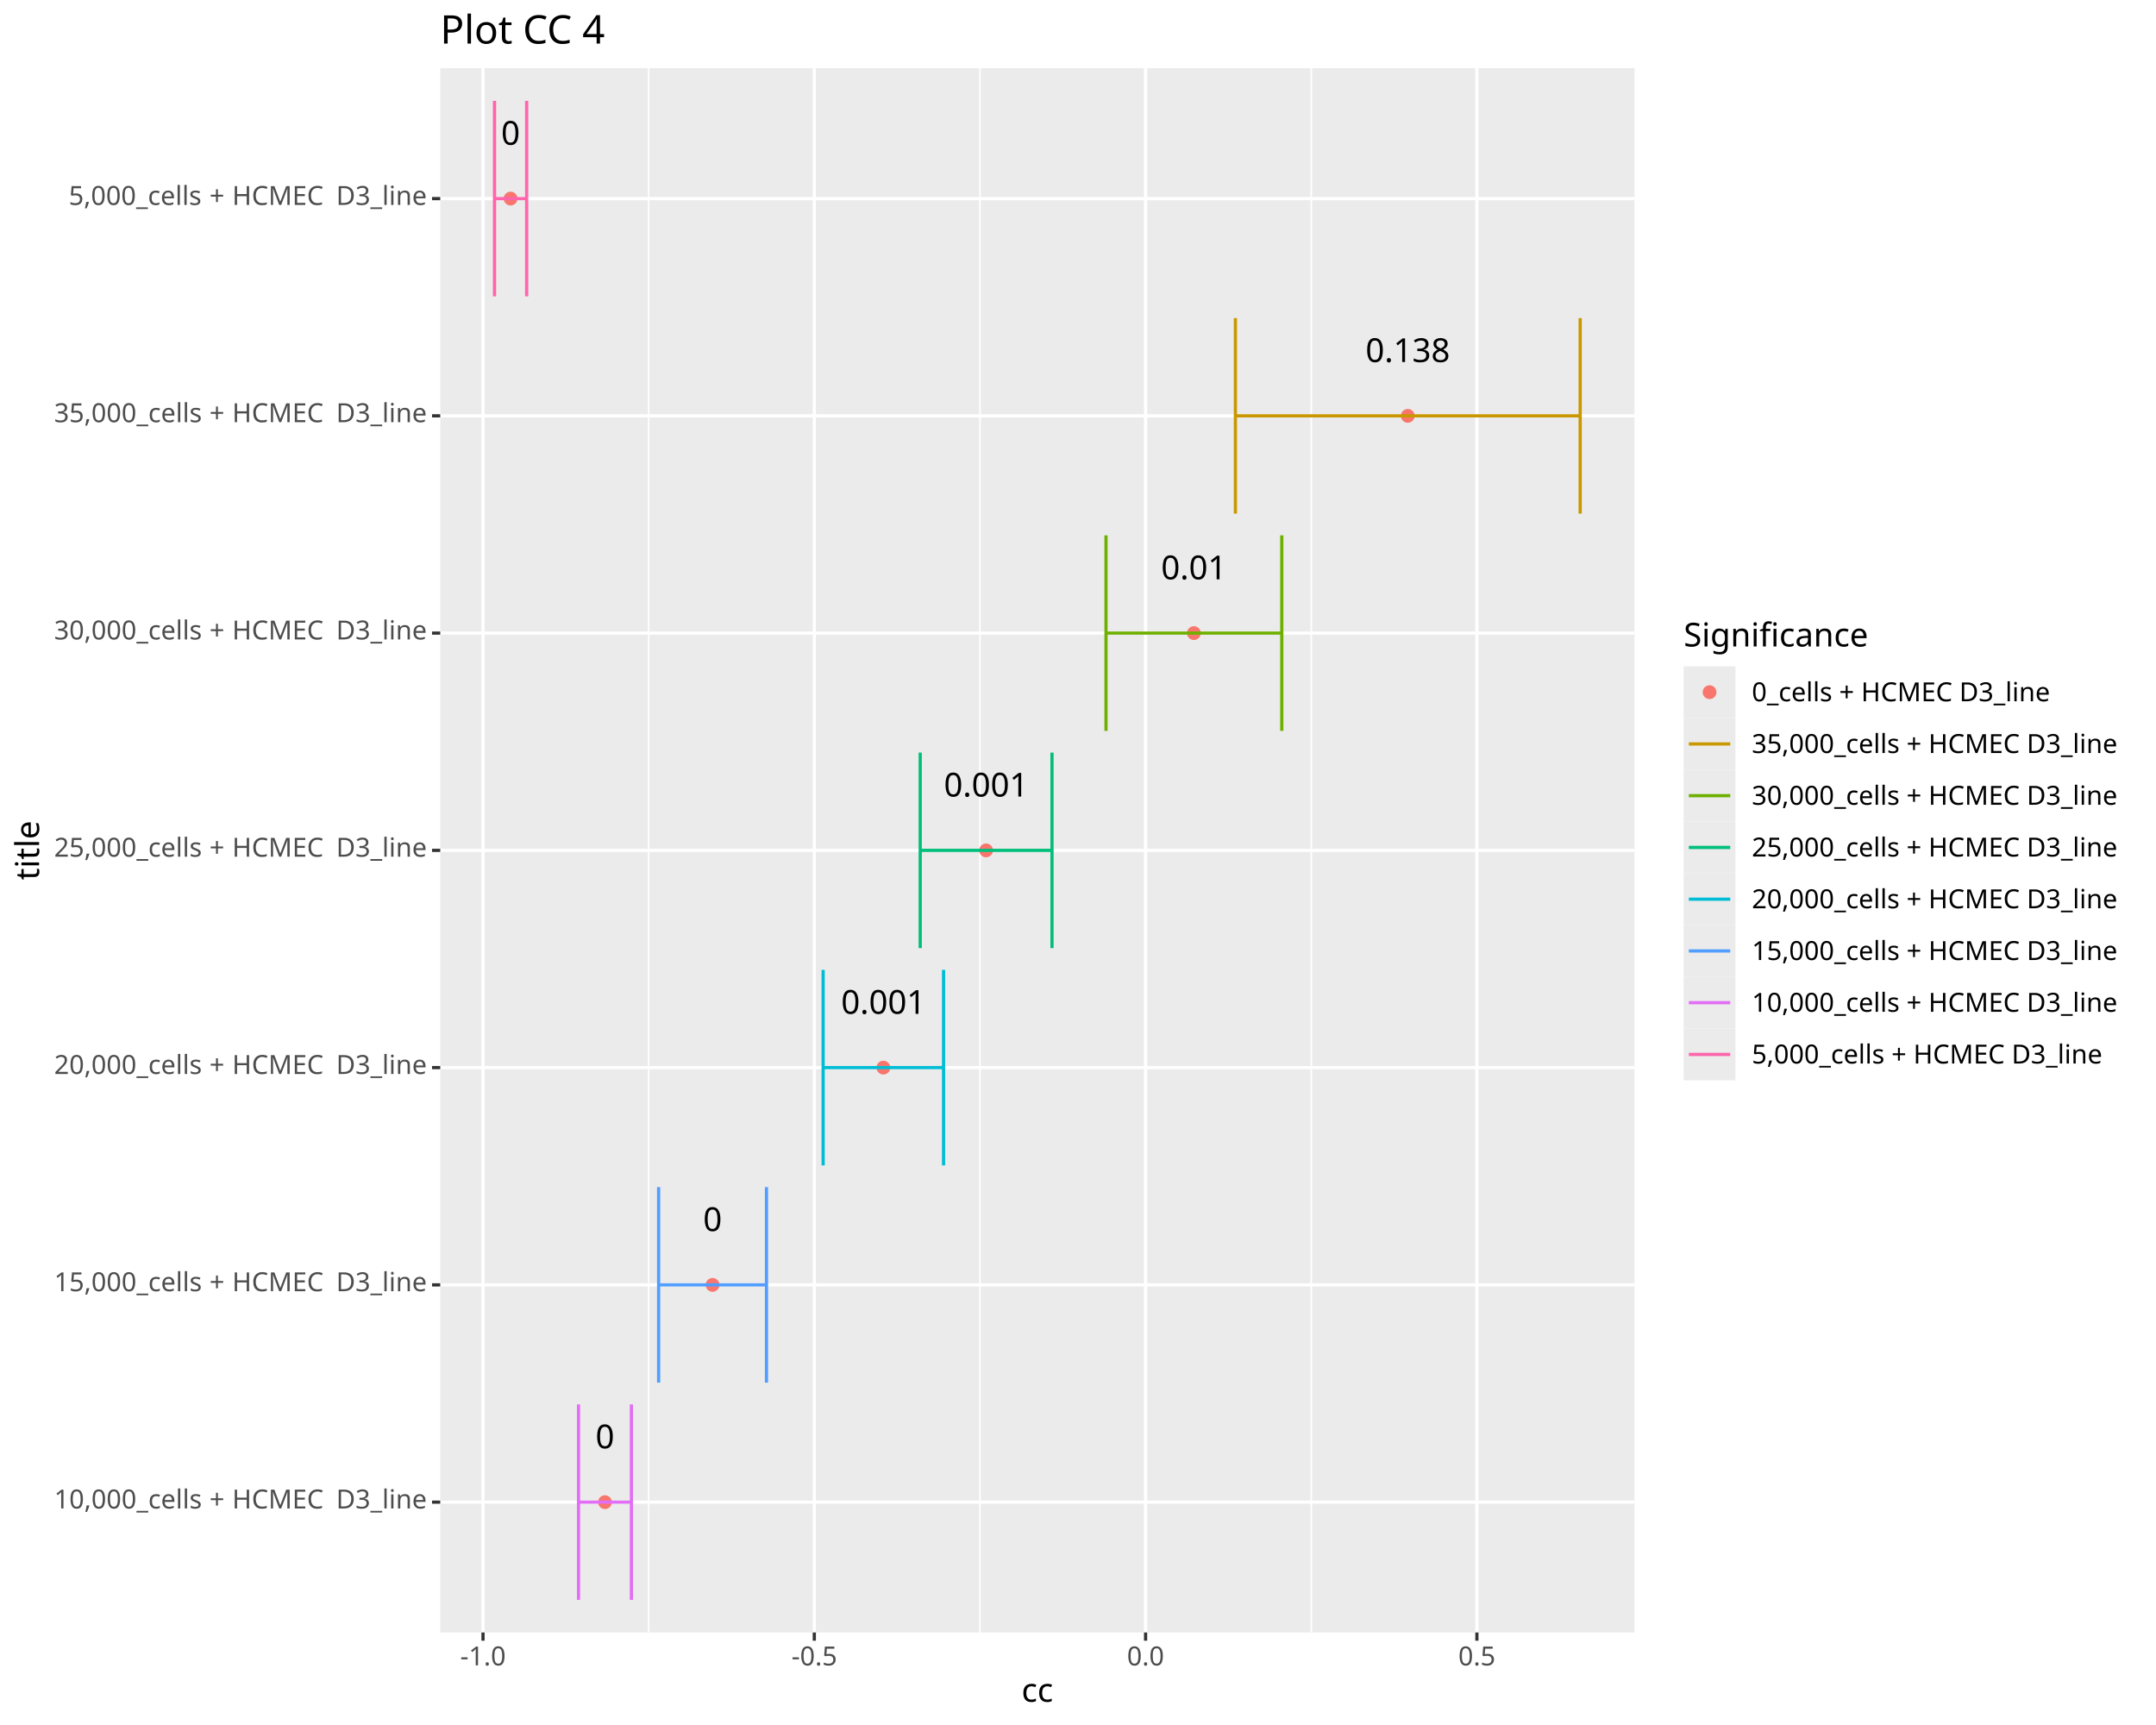
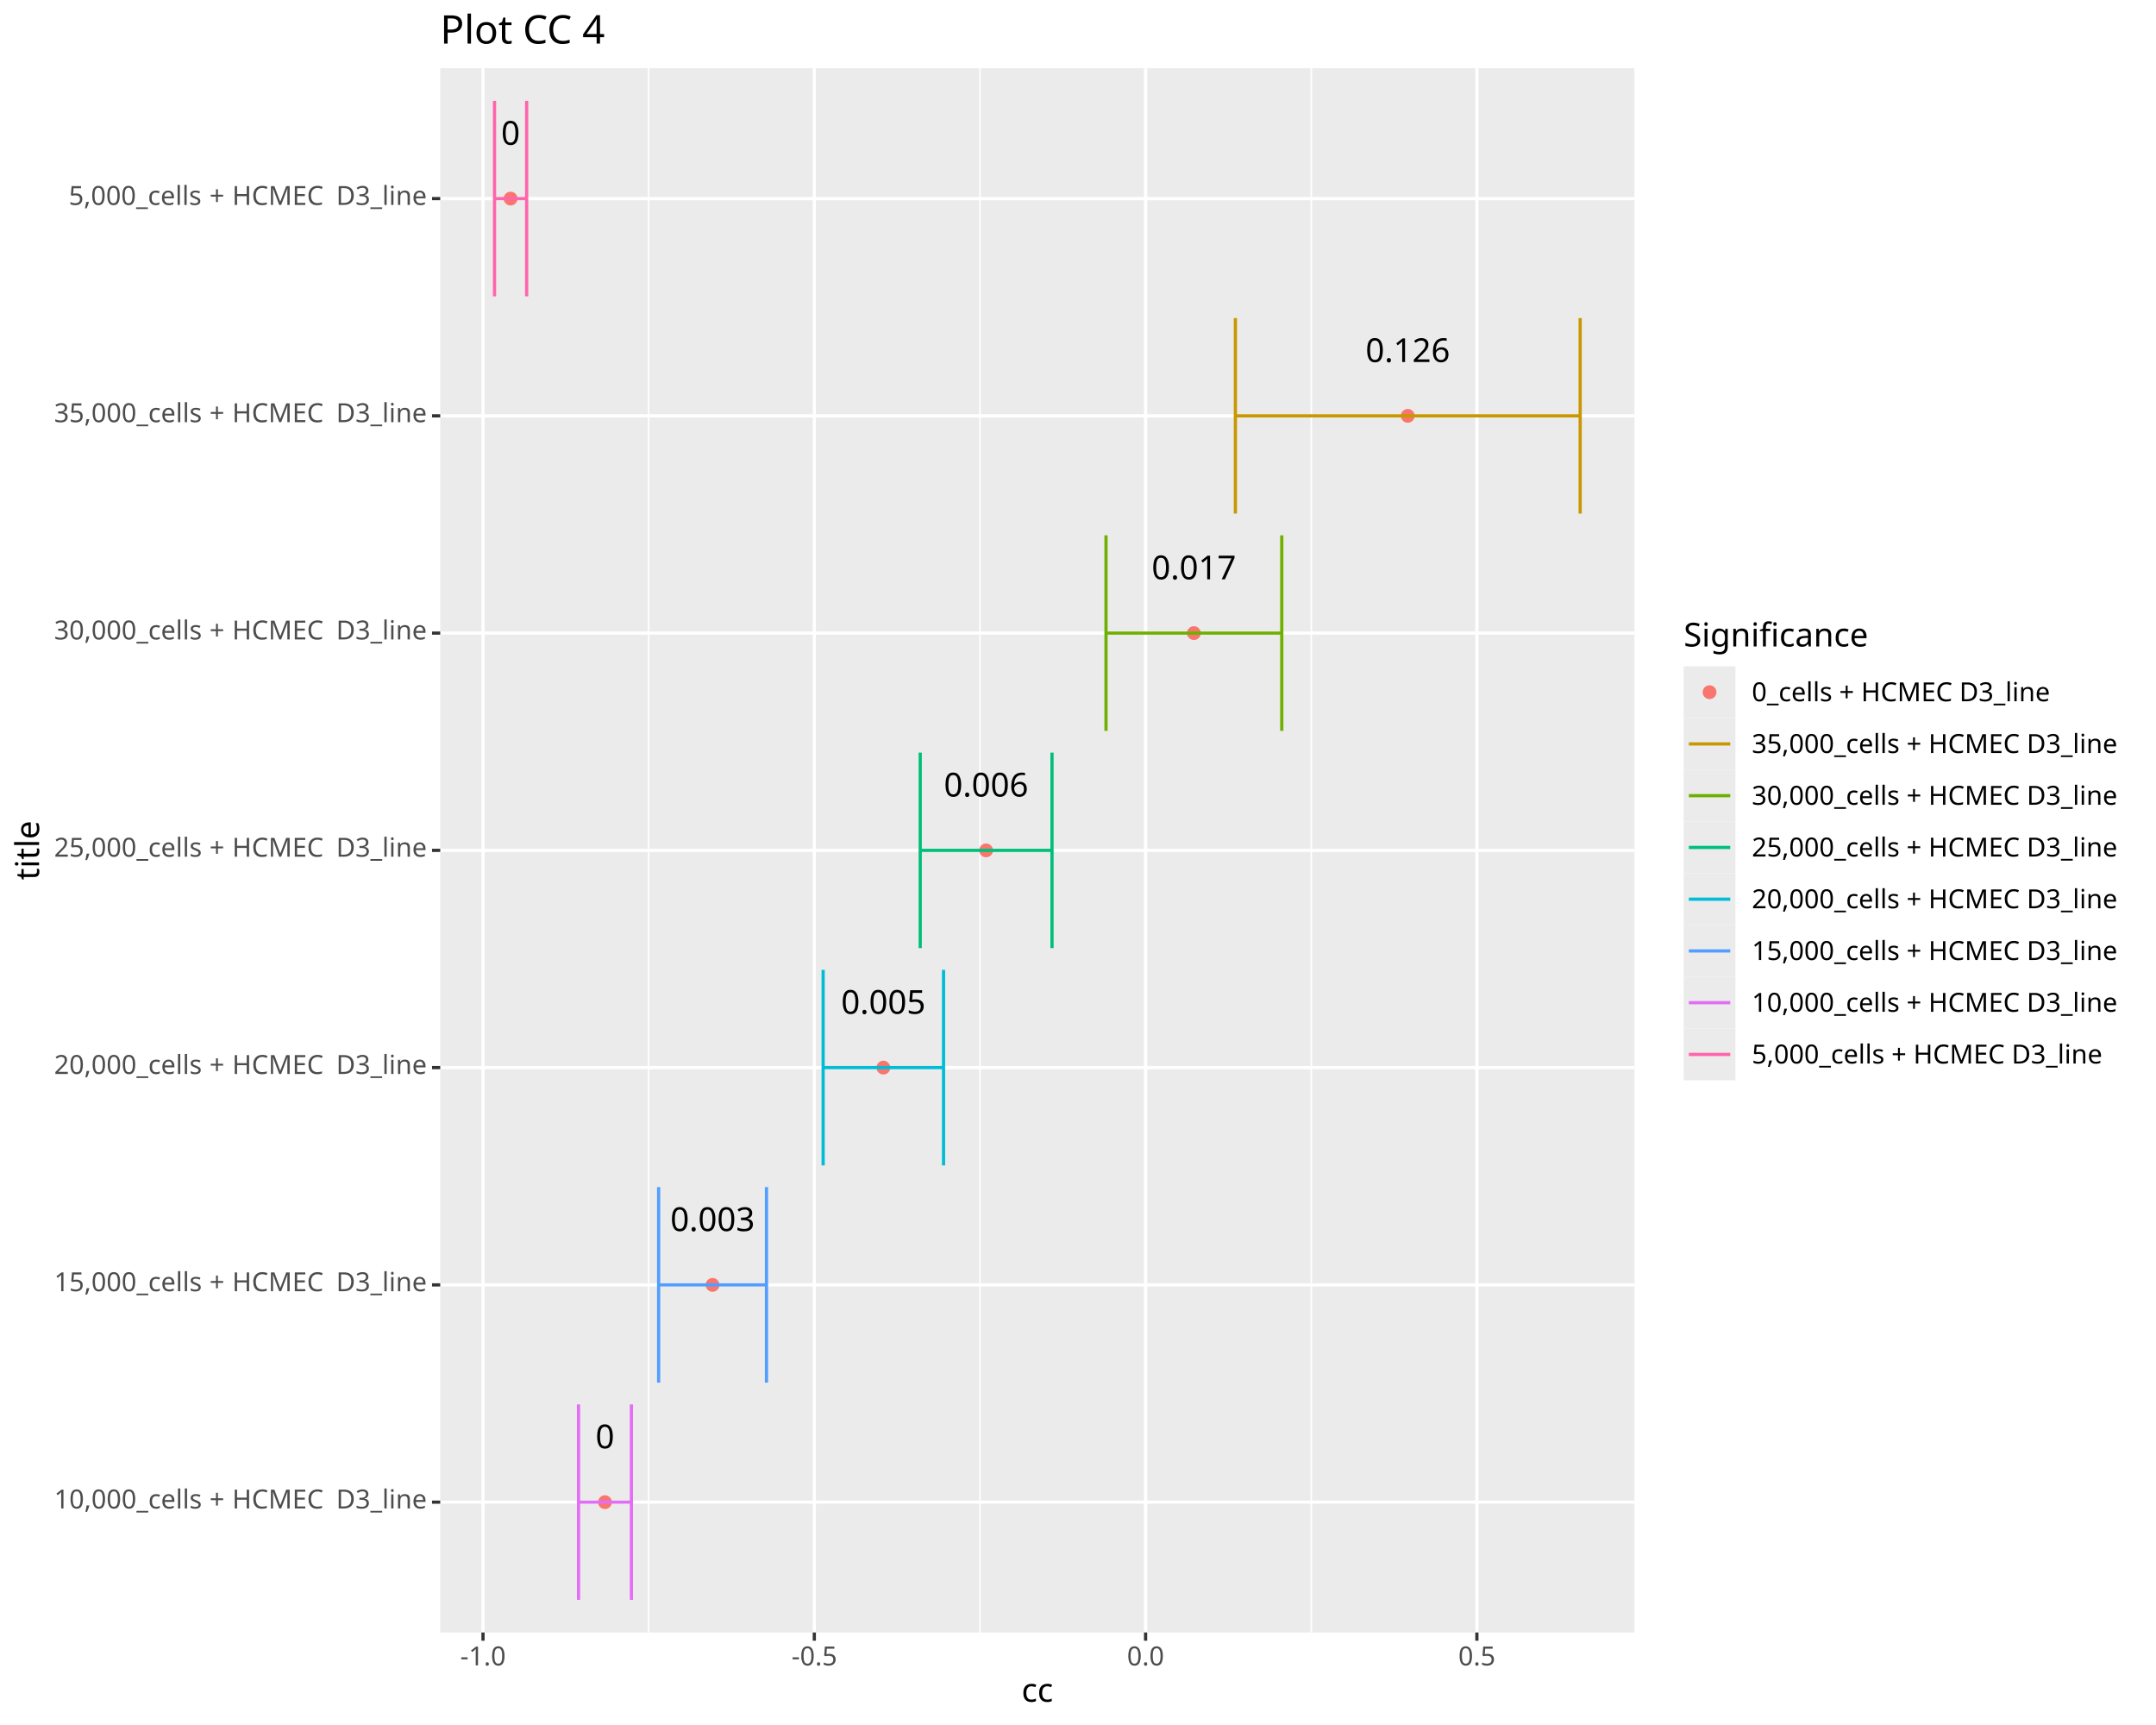
<svg xmlns="http://www.w3.org/2000/svg" class="svglite" data-engine-version="2.0" width="720.00pt" height="576.00pt" viewBox="0 0 720.00 576.00">
  <defs>
    <style type="text/css">
    .svglite line, .svglite polyline, .svglite polygon, .svglite path, .svglite rect, .svglite circle {
      fill: none;
      stroke: #000000;
      stroke-linecap: round;
      stroke-linejoin: round;
      stroke-miterlimit: 10.00;
    }
  </style>
  </defs>
  <rect width="100%" height="100%" style="stroke: none; fill: #FFFFFF;" />
  <defs>
    <clipPath id="cpMC4wMHw3MjAuMDB8MC4wMHw1NzYuMDA=">
      <rect x="0.00" y="0.00" width="720.00" height="576.00" />
    </clipPath>
  </defs>
  <g clip-path="url(#cpMC4wMHw3MjAuMDB8MC4wMHw1NzYuMDA=)">
    <rect x="0.00" y="0.00" width="720.00" height="576.00" style="stroke-width: 1.07; stroke: #FFFFFF; fill: #FFFFFF;" />
  </g>
  <defs>
    <clipPath id="cpMTQ3LjAyfDU0NS44M3wyMi43OHw1NDUuMTE=">
      <rect x="147.02" y="22.78" width="398.81" height="522.33" />
    </clipPath>
  </defs>
  <g clip-path="url(#cpMTQ3LjAyfDU0NS44M3wyMi43OHw1NDUuMTE=)">
    <rect x="147.02" y="22.78" width="398.81" height="522.33" style="stroke-width: 1.07; stroke: none; fill: #EBEBEB;" />
    <polyline points="216.62,545.11 216.62,22.78 " style="stroke-width: 0.53; stroke: #FFFFFF; stroke-linecap: butt;" />
    <polyline points="327.26,545.11 327.26,22.78 " style="stroke-width: 0.53; stroke: #FFFFFF; stroke-linecap: butt;" />
    <polyline points="437.89,545.11 437.89,22.78 " style="stroke-width: 0.53; stroke: #FFFFFF; stroke-linecap: butt;" />
    <polyline points="147.02,501.59 545.83,501.59 " style="stroke-width: 1.07; stroke: #FFFFFF; stroke-linecap: butt;" />
    <polyline points="147.02,429.04 545.83,429.04 " style="stroke-width: 1.07; stroke: #FFFFFF; stroke-linecap: butt;" />
    <polyline points="147.02,356.49 545.83,356.49 " style="stroke-width: 1.07; stroke: #FFFFFF; stroke-linecap: butt;" />
    <polyline points="147.02,283.95 545.83,283.95 " style="stroke-width: 1.07; stroke: #FFFFFF; stroke-linecap: butt;" />
    <polyline points="147.02,211.40 545.83,211.40 " style="stroke-width: 1.07; stroke: #FFFFFF; stroke-linecap: butt;" />
    <polyline points="147.02,138.86 545.83,138.86 " style="stroke-width: 1.07; stroke: #FFFFFF; stroke-linecap: butt;" />
    <polyline points="147.02,66.31 545.83,66.31 " style="stroke-width: 1.07; stroke: #FFFFFF; stroke-linecap: butt;" />
    <polyline points="161.30,545.11 161.30,22.78 " style="stroke-width: 1.07; stroke: #FFFFFF; stroke-linecap: butt;" />
    <polyline points="271.94,545.11 271.94,22.78 " style="stroke-width: 1.07; stroke: #FFFFFF; stroke-linecap: butt;" />
    <polyline points="382.57,545.11 382.57,22.78 " style="stroke-width: 1.07; stroke: #FFFFFF; stroke-linecap: butt;" />
    <polyline points="493.21,545.11 493.21,22.78 " style="stroke-width: 1.07; stroke: #FFFFFF; stroke-linecap: butt;" />
    <circle cx="470.13" cy="138.86" r="1.95" style="stroke-width: 0.71; stroke: #F8766D; fill: #F8766D;" />
    <circle cx="398.70" cy="211.40" r="1.95" style="stroke-width: 0.71; stroke: #F8766D; fill: #F8766D;" />
    <circle cx="329.31" cy="283.95" r="1.95" style="stroke-width: 0.71; stroke: #F8766D; fill: #F8766D;" />
    <circle cx="295.00" cy="356.49" r="1.95" style="stroke-width: 0.71; stroke: #F8766D; fill: #F8766D;" />
    <circle cx="237.96" cy="429.04" r="1.95" style="stroke-width: 0.71; stroke: #F8766D; fill: #F8766D;" />
    <circle cx="202.03" cy="501.59" r="1.95" style="stroke-width: 0.71; stroke: #F8766D; fill: #F8766D;" />
    <circle cx="170.51" cy="66.31" r="1.95" style="stroke-width: 0.71; stroke: #F8766D; fill: #F8766D;" />
    <polyline points="527.70,171.50 527.70,106.21 " style="stroke-width: 1.07; stroke: #C99700; stroke-linecap: butt;" />
    <polyline points="527.70,138.86 412.56,138.86 " style="stroke-width: 1.07; stroke: #C99700; stroke-linecap: butt;" />
    <polyline points="412.56,171.50 412.56,106.21 " style="stroke-width: 1.07; stroke: #C99700; stroke-linecap: butt;" />
    <polyline points="428.05,244.05 428.05,178.76 " style="stroke-width: 1.07; stroke: #6EB000; stroke-linecap: butt;" />
    <polyline points="428.05,211.40 369.35,211.40 " style="stroke-width: 1.07; stroke: #6EB000; stroke-linecap: butt;" />
    <polyline points="369.35,244.05 369.35,178.76 " style="stroke-width: 1.07; stroke: #6EB000; stroke-linecap: butt;" />
    <polyline points="351.32,316.59 351.32,251.30 " style="stroke-width: 1.07; stroke: #00BF7A; stroke-linecap: butt;" />
    <polyline points="351.32,283.95 307.31,283.95 " style="stroke-width: 1.07; stroke: #00BF7A; stroke-linecap: butt;" />
    <polyline points="307.31,316.59 307.31,251.30 " style="stroke-width: 1.07; stroke: #00BF7A; stroke-linecap: butt;" />
    <polyline points="315.10,389.14 315.10,323.85 " style="stroke-width: 1.07; stroke: #00BDD5; stroke-linecap: butt;" />
    <polyline points="315.10,356.49 274.89,356.49 " style="stroke-width: 1.07; stroke: #00BDD5; stroke-linecap: butt;" />
    <polyline points="274.89,389.14 274.89,323.85 " style="stroke-width: 1.07; stroke: #00BDD5; stroke-linecap: butt;" />
    <polyline points="255.97,461.68 255.97,396.39 " style="stroke-width: 1.07; stroke: #529EFF; stroke-linecap: butt;" />
    <polyline points="255.97,429.04 219.95,429.04 " style="stroke-width: 1.07; stroke: #529EFF; stroke-linecap: butt;" />
    <polyline points="219.95,461.68 219.95,396.39 " style="stroke-width: 1.07; stroke: #529EFF; stroke-linecap: butt;" />
    <polyline points="210.86,534.23 210.86,468.94 " style="stroke-width: 1.07; stroke: #E36EF6; stroke-linecap: butt;" />
    <polyline points="210.86,501.59 193.20,501.59 " style="stroke-width: 1.07; stroke: #E36EF6; stroke-linecap: butt;" />
    <polyline points="193.20,534.23 193.20,468.94 " style="stroke-width: 1.07; stroke: #E36EF6; stroke-linecap: butt;" />
    <polyline points="175.88,98.96 175.88,33.67 " style="stroke-width: 1.07; stroke: #FF65AB; stroke-linecap: butt;" />
    <polyline points="175.88,66.31 165.15,66.31 " style="stroke-width: 1.07; stroke: #FF65AB; stroke-linecap: butt;" />
    <polyline points="165.15,98.96 165.15,33.67 " style="stroke-width: 1.07; stroke: #FF65AB; stroke-linecap: butt;" />
-     <text x="470.13" y="120.89" text-anchor="middle" style="font-size: 11.04px; font-family: sans;" textLength="27.63px" lengthAdjust="spacingAndGlyphs">0.138</text>
-     <text x="398.70" y="193.44" text-anchor="middle" style="font-size: 11.04px; font-family: sans;" textLength="21.49px" lengthAdjust="spacingAndGlyphs">0.01</text>
-     <text x="329.31" y="265.98" text-anchor="middle" style="font-size: 11.04px; font-family: sans;" textLength="27.63px" lengthAdjust="spacingAndGlyphs">0.001</text>
-     <text x="295.00" y="338.53" text-anchor="middle" style="font-size: 11.04px; font-family: sans;" textLength="27.63px" lengthAdjust="spacingAndGlyphs">0.001</text>
-     <text x="237.96" y="411.07" text-anchor="middle" style="font-size: 11.04px; font-family: sans;" textLength="6.14px" lengthAdjust="spacingAndGlyphs">0</text>
+     <text x="470.13" y="120.89" text-anchor="middle" style="font-size: 11.04px; font-family: sans;" textLength="27.63px" lengthAdjust="spacingAndGlyphs">0.126</text>
+     <text x="398.70" y="193.44" text-anchor="middle" style="font-size: 11.04px; font-family: sans;" textLength="27.63px" lengthAdjust="spacingAndGlyphs">0.017</text>
+     <text x="329.31" y="265.98" text-anchor="middle" style="font-size: 11.04px; font-family: sans;" textLength="27.63px" lengthAdjust="spacingAndGlyphs">0.006</text>
+     <text x="295.00" y="338.53" text-anchor="middle" style="font-size: 11.04px; font-family: sans;" textLength="27.63px" lengthAdjust="spacingAndGlyphs">0.005</text>
+     <text x="237.96" y="411.07" text-anchor="middle" style="font-size: 11.04px; font-family: sans;" textLength="27.63px" lengthAdjust="spacingAndGlyphs">0.003</text>
    <text x="202.03" y="483.62" text-anchor="middle" style="font-size: 11.04px; font-family: sans;" textLength="6.14px" lengthAdjust="spacingAndGlyphs">0</text>
    <text x="170.51" y="48.35" text-anchor="middle" style="font-size: 11.04px; font-family: sans;" textLength="6.14px" lengthAdjust="spacingAndGlyphs">0</text>
  </g>
  <g clip-path="url(#cpMC4wMHw3MjAuMDB8MC4wMHw1NzYuMDA=)">
    <text x="18.07" y="503.70" style="font-size: 8.80px; fill: #4D4D4D; font-family: sans;" textLength="49.42px" lengthAdjust="spacingAndGlyphs">10,000_cells</text>
    <text x="69.94" y="503.70" style="font-size: 8.80px; fill: #4D4D4D; font-family: sans;" textLength="5.14px" lengthAdjust="spacingAndGlyphs">+</text>
    <text x="77.53" y="503.70" style="font-size: 8.80px; fill: #4D4D4D; font-family: sans;" textLength="32.28px" lengthAdjust="spacingAndGlyphs">HCMEC</text>
    <text x="112.25" y="503.70" style="font-size: 8.80px; fill: #4D4D4D; font-family: sans;" textLength="29.84px" lengthAdjust="spacingAndGlyphs">D3_line</text>
    <text x="18.07" y="431.15" style="font-size: 8.80px; fill: #4D4D4D; font-family: sans;" textLength="49.42px" lengthAdjust="spacingAndGlyphs">15,000_cells</text>
    <text x="69.94" y="431.15" style="font-size: 8.80px; fill: #4D4D4D; font-family: sans;" textLength="5.14px" lengthAdjust="spacingAndGlyphs">+</text>
    <text x="77.53" y="431.15" style="font-size: 8.80px; fill: #4D4D4D; font-family: sans;" textLength="32.28px" lengthAdjust="spacingAndGlyphs">HCMEC</text>
    <text x="112.25" y="431.15" style="font-size: 8.80px; fill: #4D4D4D; font-family: sans;" textLength="29.84px" lengthAdjust="spacingAndGlyphs">D3_line</text>
    <text x="18.07" y="358.61" style="font-size: 8.80px; fill: #4D4D4D; font-family: sans;" textLength="49.42px" lengthAdjust="spacingAndGlyphs">20,000_cells</text>
    <text x="69.94" y="358.61" style="font-size: 8.80px; fill: #4D4D4D; font-family: sans;" textLength="5.14px" lengthAdjust="spacingAndGlyphs">+</text>
    <text x="77.53" y="358.61" style="font-size: 8.80px; fill: #4D4D4D; font-family: sans;" textLength="32.28px" lengthAdjust="spacingAndGlyphs">HCMEC</text>
    <text x="112.25" y="358.61" style="font-size: 8.80px; fill: #4D4D4D; font-family: sans;" textLength="29.84px" lengthAdjust="spacingAndGlyphs">D3_line</text>
    <text x="18.07" y="286.06" style="font-size: 8.80px; fill: #4D4D4D; font-family: sans;" textLength="49.42px" lengthAdjust="spacingAndGlyphs">25,000_cells</text>
    <text x="69.94" y="286.06" style="font-size: 8.80px; fill: #4D4D4D; font-family: sans;" textLength="5.14px" lengthAdjust="spacingAndGlyphs">+</text>
    <text x="77.53" y="286.06" style="font-size: 8.80px; fill: #4D4D4D; font-family: sans;" textLength="32.28px" lengthAdjust="spacingAndGlyphs">HCMEC</text>
    <text x="112.25" y="286.06" style="font-size: 8.80px; fill: #4D4D4D; font-family: sans;" textLength="29.84px" lengthAdjust="spacingAndGlyphs">D3_line</text>
    <text x="18.07" y="213.52" style="font-size: 8.80px; fill: #4D4D4D; font-family: sans;" textLength="49.42px" lengthAdjust="spacingAndGlyphs">30,000_cells</text>
    <text x="69.94" y="213.52" style="font-size: 8.80px; fill: #4D4D4D; font-family: sans;" textLength="5.14px" lengthAdjust="spacingAndGlyphs">+</text>
    <text x="77.53" y="213.52" style="font-size: 8.80px; fill: #4D4D4D; font-family: sans;" textLength="32.28px" lengthAdjust="spacingAndGlyphs">HCMEC</text>
    <text x="112.25" y="213.52" style="font-size: 8.80px; fill: #4D4D4D; font-family: sans;" textLength="29.84px" lengthAdjust="spacingAndGlyphs">D3_line</text>
    <text x="18.07" y="140.97" style="font-size: 8.80px; fill: #4D4D4D; font-family: sans;" textLength="49.42px" lengthAdjust="spacingAndGlyphs">35,000_cells</text>
    <text x="69.94" y="140.97" style="font-size: 8.80px; fill: #4D4D4D; font-family: sans;" textLength="5.14px" lengthAdjust="spacingAndGlyphs">+</text>
    <text x="77.53" y="140.97" style="font-size: 8.80px; fill: #4D4D4D; font-family: sans;" textLength="32.28px" lengthAdjust="spacingAndGlyphs">HCMEC</text>
    <text x="112.25" y="140.97" style="font-size: 8.80px; fill: #4D4D4D; font-family: sans;" textLength="29.84px" lengthAdjust="spacingAndGlyphs">D3_line</text>
    <text x="22.97" y="68.43" style="font-size: 8.80px; fill: #4D4D4D; font-family: sans;" textLength="44.53px" lengthAdjust="spacingAndGlyphs">5,000_cells</text>
    <text x="69.94" y="68.43" style="font-size: 8.80px; fill: #4D4D4D; font-family: sans;" textLength="5.14px" lengthAdjust="spacingAndGlyphs">+</text>
    <text x="77.53" y="68.43" style="font-size: 8.80px; fill: #4D4D4D; font-family: sans;" textLength="32.28px" lengthAdjust="spacingAndGlyphs">HCMEC</text>
    <text x="112.25" y="68.43" style="font-size: 8.80px; fill: #4D4D4D; font-family: sans;" textLength="29.84px" lengthAdjust="spacingAndGlyphs">D3_line</text>
    <polyline points="144.28,501.59 147.02,501.59 " style="stroke-width: 1.07; stroke: #333333; stroke-linecap: butt;" />
    <polyline points="144.28,429.04 147.02,429.04 " style="stroke-width: 1.07; stroke: #333333; stroke-linecap: butt;" />
    <polyline points="144.28,356.49 147.02,356.49 " style="stroke-width: 1.07; stroke: #333333; stroke-linecap: butt;" />
    <polyline points="144.28,283.95 147.02,283.95 " style="stroke-width: 1.07; stroke: #333333; stroke-linecap: butt;" />
    <polyline points="144.28,211.40 147.02,211.40 " style="stroke-width: 1.07; stroke: #333333; stroke-linecap: butt;" />
    <polyline points="144.28,138.86 147.02,138.86 " style="stroke-width: 1.07; stroke: #333333; stroke-linecap: butt;" />
    <polyline points="144.28,66.31 147.02,66.31 " style="stroke-width: 1.07; stroke: #333333; stroke-linecap: butt;" />
    <polyline points="161.30,547.85 161.30,545.11 " style="stroke-width: 1.07; stroke: #333333; stroke-linecap: butt;" />
    <polyline points="271.94,547.85 271.94,545.11 " style="stroke-width: 1.07; stroke: #333333; stroke-linecap: butt;" />
    <polyline points="382.57,547.85 382.57,545.11 " style="stroke-width: 1.07; stroke: #333333; stroke-linecap: butt;" />
    <polyline points="493.21,547.85 493.21,545.11 " style="stroke-width: 1.07; stroke: #333333; stroke-linecap: butt;" />
    <text x="161.30" y="556.10" text-anchor="middle" style="font-size: 8.80px; fill: #4D4D4D; font-family: sans;" textLength="15.16px" lengthAdjust="spacingAndGlyphs">-1.0</text>
    <text x="271.94" y="556.10" text-anchor="middle" style="font-size: 8.80px; fill: #4D4D4D; font-family: sans;" textLength="15.16px" lengthAdjust="spacingAndGlyphs">-0.5</text>
    <text x="382.57" y="556.10" text-anchor="middle" style="font-size: 8.80px; fill: #4D4D4D; font-family: sans;" textLength="12.23px" lengthAdjust="spacingAndGlyphs">0.0</text>
    <text x="493.21" y="556.10" text-anchor="middle" style="font-size: 8.80px; fill: #4D4D4D; font-family: sans;" textLength="12.23px" lengthAdjust="spacingAndGlyphs">0.5</text>
    <text x="346.42" y="568.24" text-anchor="middle" style="font-size: 11.00px; font-family: sans;" textLength="11.01px" lengthAdjust="spacingAndGlyphs">cc</text>
    <text transform="translate(13.05,283.95) rotate(-90)" text-anchor="middle" style="font-size: 11.00px; font-family: sans;" textLength="17.11px" lengthAdjust="spacingAndGlyphs">title</text>
    <rect x="556.79" y="201.68" width="157.73" height="164.53" style="stroke-width: 1.07; stroke: none; fill: #FFFFFF;" />
    <text x="562.27" y="215.87" style="font-size: 11.00px; font-family: sans;" textLength="59.32px" lengthAdjust="spacingAndGlyphs">Significance</text>
    <rect x="562.27" y="222.49" width="17.28" height="17.28" style="stroke-width: 1.07; stroke: none; fill: #EBEBEB;" />
    <circle cx="570.91" cy="231.13" r="1.95" style="stroke-width: 0.71; stroke: #F8766D; fill: #F8766D;" />
    <rect x="562.27" y="239.77" width="17.28" height="17.28" style="stroke-width: 1.07; stroke: none; fill: #EBEBEB;" />
    <line x1="563.99" y1="248.41" x2="577.82" y2="248.41" style="stroke-width: 1.07; stroke: #C99700; stroke-linecap: butt;" />
    <rect x="562.27" y="257.05" width="17.28" height="17.28" style="stroke-width: 1.07; stroke: none; fill: #EBEBEB;" />
    <line x1="563.99" y1="265.69" x2="577.82" y2="265.69" style="stroke-width: 1.07; stroke: #6EB000; stroke-linecap: butt;" />
    <rect x="562.27" y="274.33" width="17.28" height="17.28" style="stroke-width: 1.07; stroke: none; fill: #EBEBEB;" />
    <line x1="563.99" y1="282.97" x2="577.82" y2="282.97" style="stroke-width: 1.07; stroke: #00BF7A; stroke-linecap: butt;" />
    <rect x="562.27" y="291.61" width="17.28" height="17.28" style="stroke-width: 1.07; stroke: none; fill: #EBEBEB;" />
    <line x1="563.99" y1="300.25" x2="577.82" y2="300.25" style="stroke-width: 1.07; stroke: #00BDD5; stroke-linecap: butt;" />
    <rect x="562.27" y="308.89" width="17.28" height="17.28" style="stroke-width: 1.07; stroke: none; fill: #EBEBEB;" />
    <line x1="563.99" y1="317.53" x2="577.82" y2="317.53" style="stroke-width: 1.07; stroke: #529EFF; stroke-linecap: butt;" />
    <rect x="562.27" y="326.17" width="17.28" height="17.28" style="stroke-width: 1.07; stroke: none; fill: #EBEBEB;" />
    <line x1="563.99" y1="334.81" x2="577.82" y2="334.81" style="stroke-width: 1.07; stroke: #E36EF6; stroke-linecap: butt;" />
    <rect x="562.27" y="343.45" width="17.28" height="17.28" style="stroke-width: 1.07; stroke: none; fill: #EBEBEB;" />
    <line x1="563.99" y1="352.09" x2="577.82" y2="352.09" style="stroke-width: 1.07; stroke: #FF65AB; stroke-linecap: butt;" />
    <text x="585.02" y="234.16" style="font-size: 8.80px; font-family: sans;" textLength="101.99px" lengthAdjust="spacingAndGlyphs">0_cells + HCMEC D3_line</text>
    <text x="585.02" y="251.44" style="font-size: 8.80px; font-family: sans;" textLength="124.02px" lengthAdjust="spacingAndGlyphs">35,000_cells + HCMEC D3_line</text>
    <text x="585.02" y="268.72" style="font-size: 8.80px; font-family: sans;" textLength="124.02px" lengthAdjust="spacingAndGlyphs">30,000_cells + HCMEC D3_line</text>
    <text x="585.02" y="286.00" style="font-size: 8.80px; font-family: sans;" textLength="124.02px" lengthAdjust="spacingAndGlyphs">25,000_cells + HCMEC D3_line</text>
    <text x="585.02" y="303.28" style="font-size: 8.80px; font-family: sans;" textLength="124.02px" lengthAdjust="spacingAndGlyphs">20,000_cells + HCMEC D3_line</text>
    <text x="585.02" y="320.56" style="font-size: 8.80px; font-family: sans;" textLength="124.02px" lengthAdjust="spacingAndGlyphs">15,000_cells + HCMEC D3_line</text>
    <text x="585.02" y="337.84" style="font-size: 8.80px; font-family: sans;" textLength="124.02px" lengthAdjust="spacingAndGlyphs">10,000_cells + HCMEC D3_line</text>
    <text x="585.02" y="355.12" style="font-size: 8.80px; font-family: sans;" textLength="119.12px" lengthAdjust="spacingAndGlyphs">5,000_cells + HCMEC D3_line</text>
    <text x="147.02" y="14.56" style="font-size: 13.20px; font-family: sans;" textLength="56.49px" lengthAdjust="spacingAndGlyphs">Plot CC 4</text>
  </g>
</svg>
